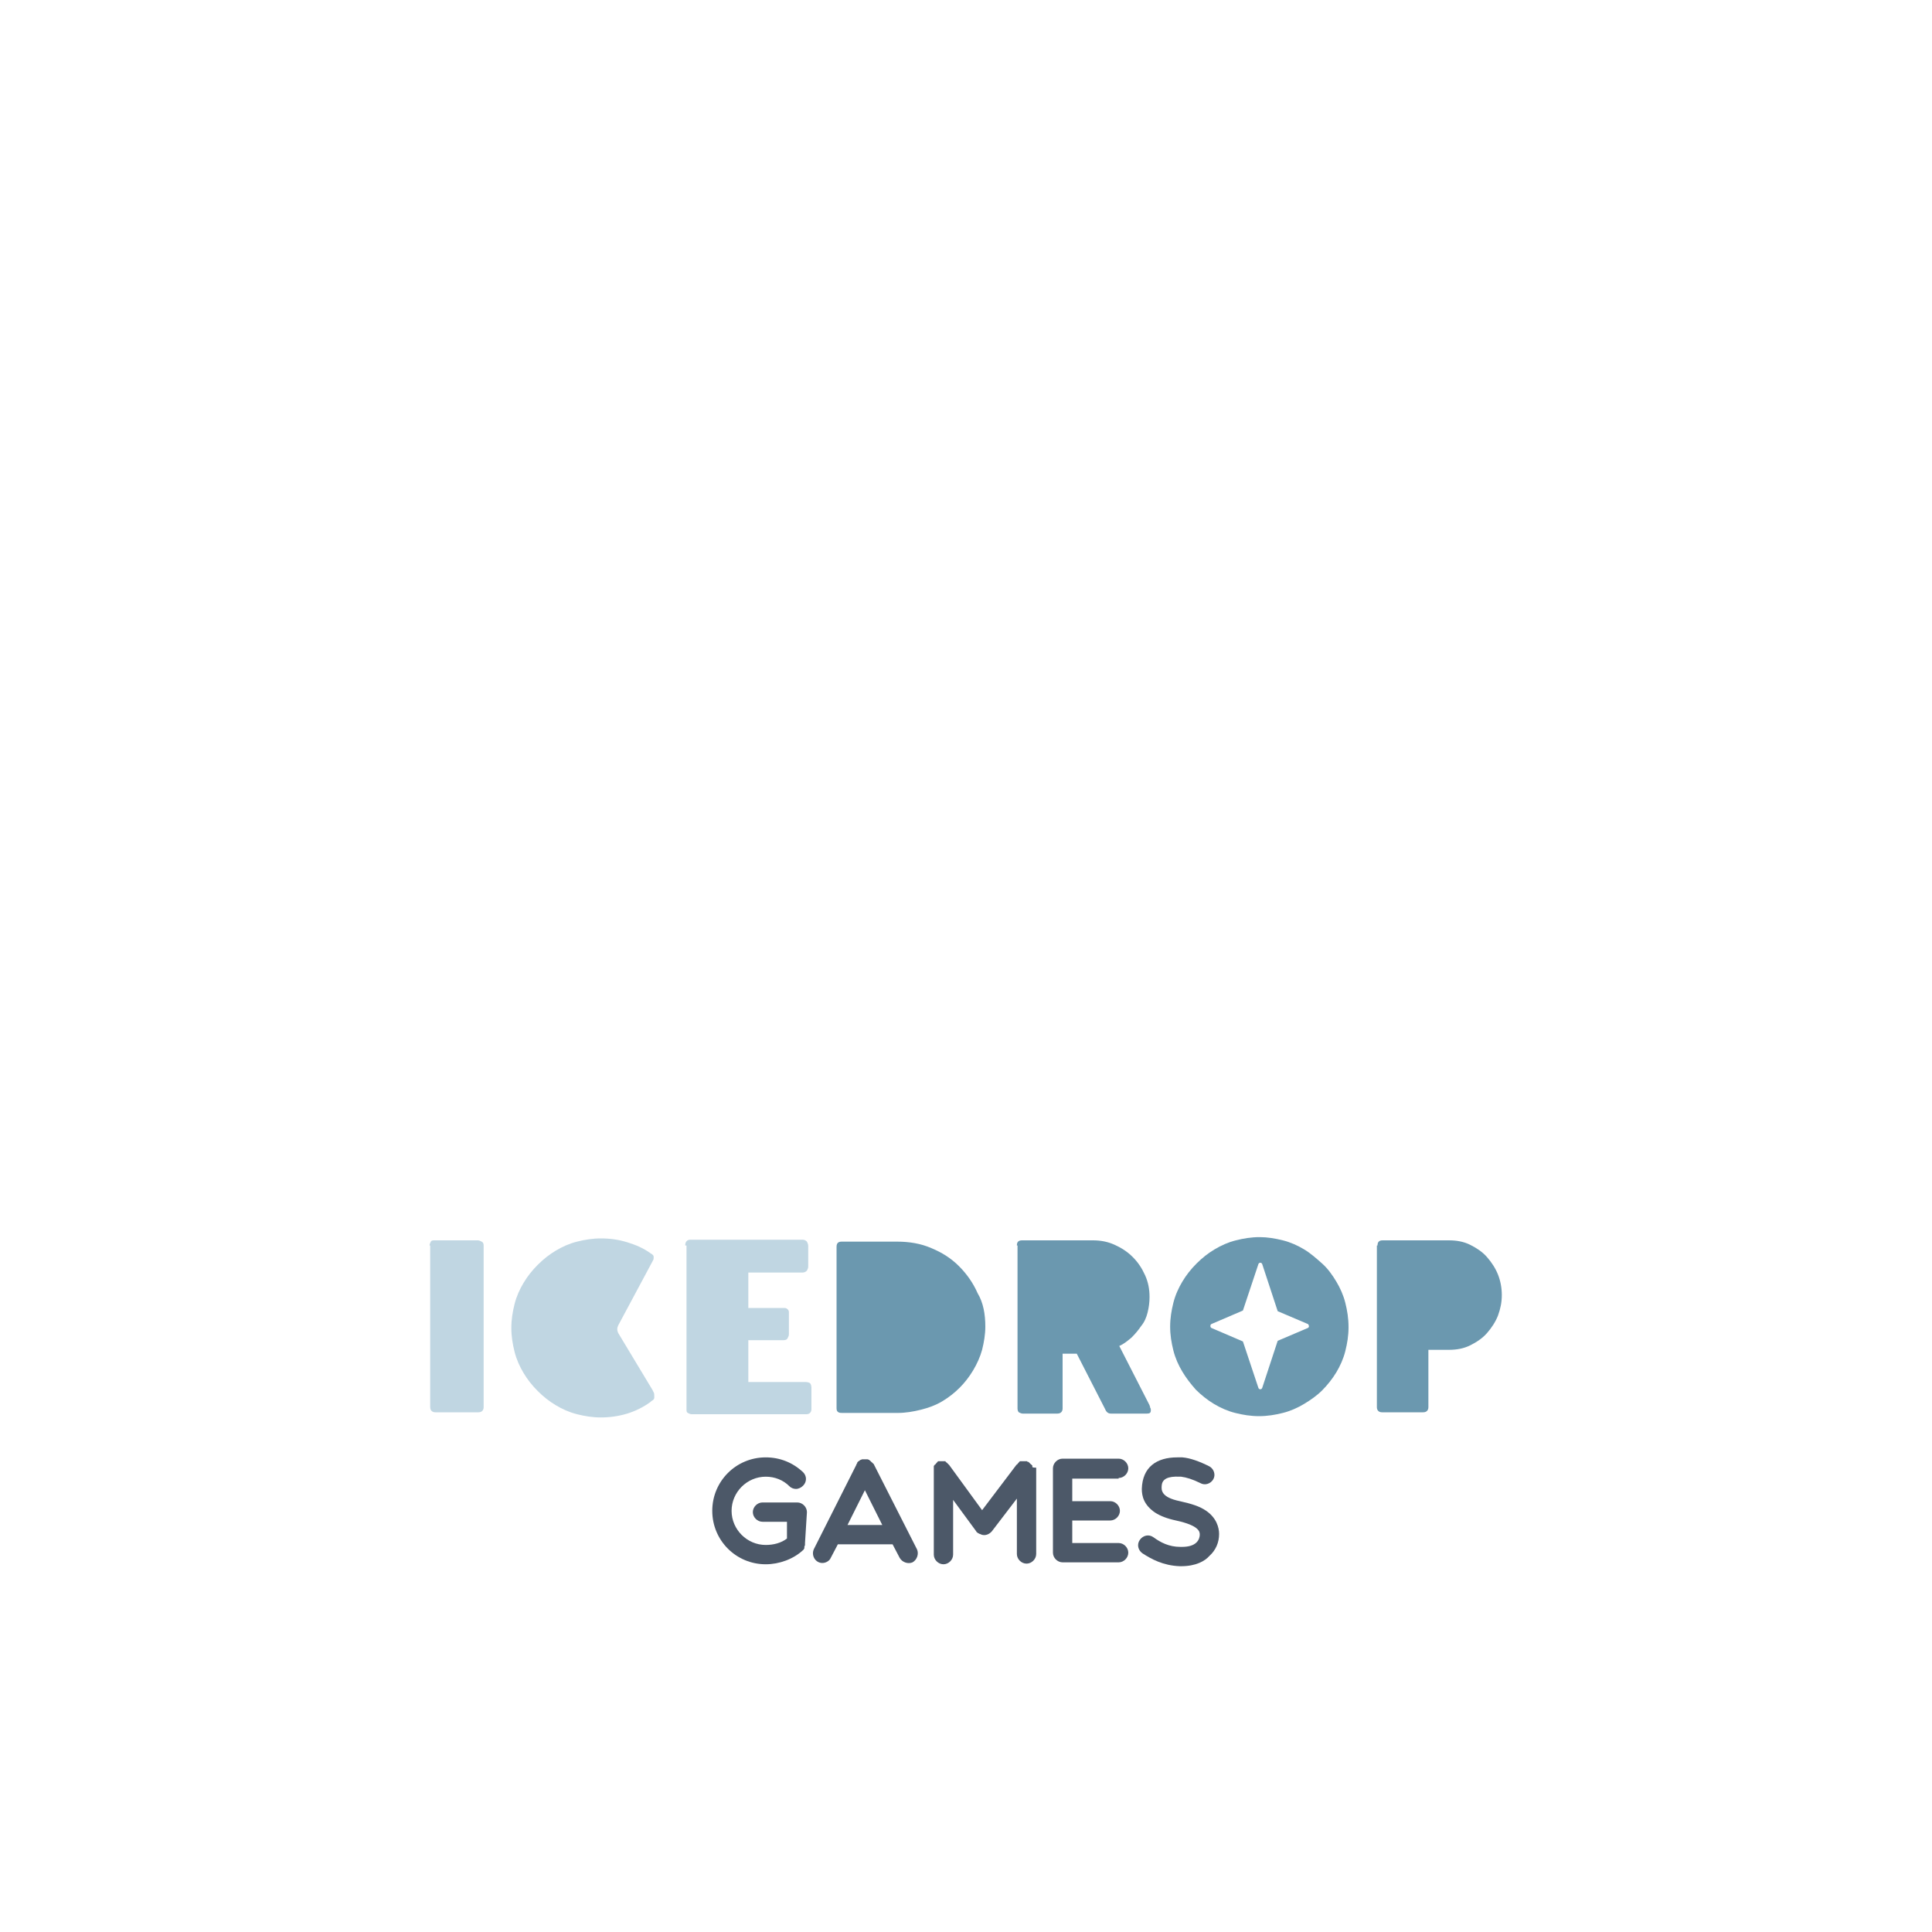
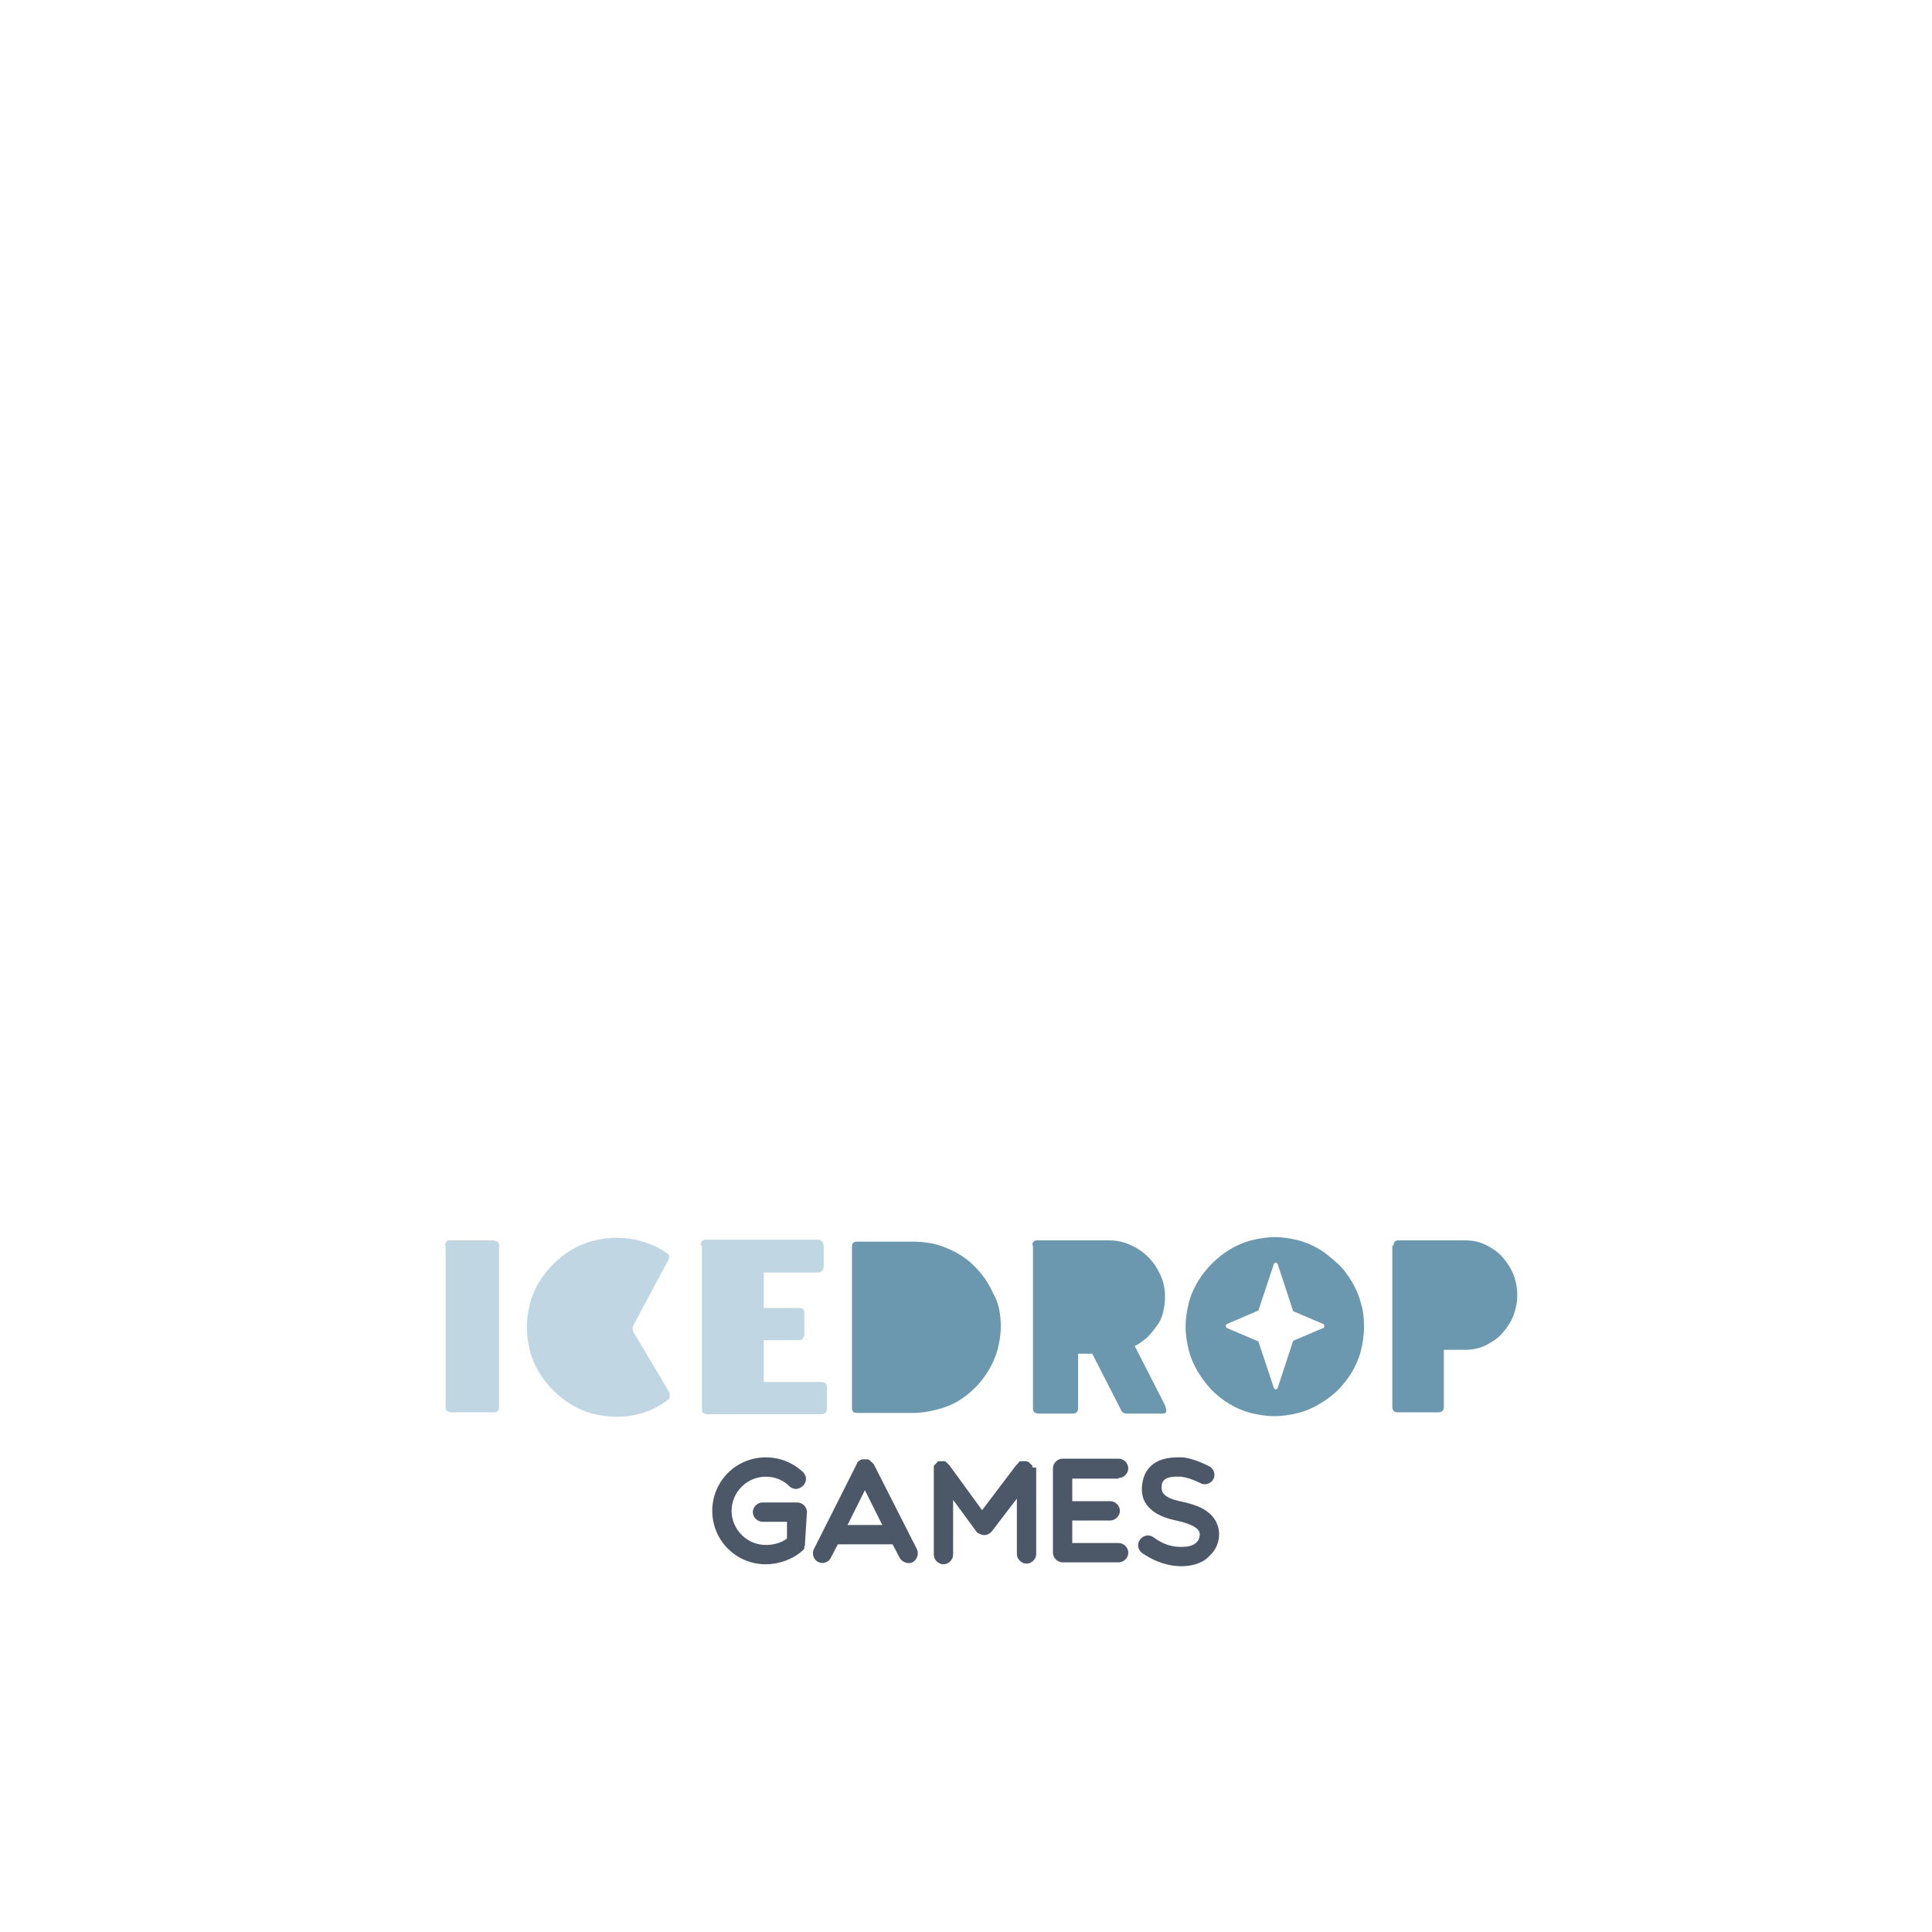
<svg xmlns="http://www.w3.org/2000/svg" version="1.1" id="Layer_1" x="0px" y="0px" viewBox="0 0 300 300" style="enable-background:new 0 0 300 300;" xml:space="preserve">
  <style type="text/css">
	.st0{fill:#A8A8A8;}
	.st1{fill:#C0D6E2;}
	.st2{fill:#6B98AF;}
	.st3{fill:#4C5868;}
</style>
  <path class="st0" d="M210,247.6" />
+   <path class="st0" d="M210,247.6" />
  <g>
-     <path class="st1" d="M66.7,193.4c0-0.2,0.1-0.4,0.2-0.6c0.1-0.2,0.3-0.2,0.6-0.2l6.7,0c0.2,0,0.4,0.1,0.6,0.2   c0.2,0.1,0.3,0.3,0.3,0.6v25.1c0,0.5-0.3,0.8-0.8,0.8l-6.7,0c-0.5,0-0.8-0.3-0.8-0.8V193.4z" />
-     <path class="st1" d="M106.4,193.4c0-0.6,0.3-0.9,0.8-0.9h17.4c0.3,0,0.5,0.1,0.7,0.3c0.1,0.2,0.2,0.4,0.2,0.7v3.2   c0,0.2-0.1,0.4-0.2,0.6c-0.2,0.2-0.4,0.3-0.7,0.3h-8.4v5.5h5.5c0.2,0,0.4,0,0.6,0.2s0.2,0.3,0.2,0.6v3.3c0,0.2-0.1,0.4-0.2,0.6   c-0.1,0.2-0.3,0.3-0.6,0.3h-5.5v6.5h8.9c0.3,0,0.6,0.1,0.7,0.2c0.1,0.1,0.2,0.4,0.2,0.7v3.3c0,0.5-0.3,0.8-0.8,0.8h-17.8   c-0.2,0-0.4-0.1-0.6-0.2s-0.2-0.3-0.2-0.6V193.4z" />
-     <path class="st2" d="M153,206c0,1.2-0.2,2.4-0.5,3.6c-0.3,1.1-0.8,2.2-1.4,3.2c-0.6,1-1.3,1.9-2.1,2.7c-0.8,0.8-1.7,1.5-2.7,2.1   c-1,0.6-2.1,1-3.3,1.3c-1.2,0.3-2.4,0.5-3.6,0.5h-8.6c-0.2,0-0.4,0-0.6-0.1c-0.2-0.1-0.3-0.3-0.3-0.6v-25.1c0-0.6,0.3-0.8,0.8-0.8   h8.6c1.9,0,3.7,0.3,5.3,1c1.7,0.7,3.1,1.6,4.3,2.8s2.2,2.6,2.9,4.2C152.7,202.3,153,204.1,153,206z" />
-     <path class="st2" d="M157.9,193.4c0-0.6,0.3-0.8,0.8-0.8h11c1.2,0,2.3,0.2,3.4,0.7s2,1.1,2.8,1.9c0.8,0.8,1.4,1.7,1.9,2.8   c0.5,1.1,0.7,2.2,0.7,3.4c0,0.8-0.1,1.6-0.3,2.4c-0.2,0.8-0.5,1.5-1,2.1c-0.4,0.6-0.9,1.2-1.5,1.8c-0.6,0.5-1.2,1-1.9,1.3l4.7,9.2   c0,0.1,0.1,0.2,0.1,0.4c0.1,0.1,0.1,0.2,0.1,0.4c0,0.4-0.2,0.5-0.6,0.5h-5.6c-0.4,0-0.7-0.2-0.9-0.7l-4.4-8.6c-0.2,0-0.4,0-0.6,0   c-0.2,0,0.9,0,0.5,0c-0.4,0-0.9,0-1.5,0s0.4,0-0.6,0v8.5c0,0.5-0.3,0.8-0.8,0.8h-5.4c-0.2,0-0.4-0.1-0.6-0.2   c-0.1-0.1-0.2-0.3-0.2-0.6V193.4z" />
-     <path class="st2" d="M213.9,193.4c0-0.6,0.3-0.8,0.8-0.8H225c1.2,0,2.3,0.2,3.3,0.7c1,0.5,1.9,1.1,2.6,1.9s1.3,1.7,1.7,2.7   c0.4,1,0.6,2.1,0.6,3.2c0,1.1-0.2,2.1-0.6,3.2c-0.4,1-1,1.9-1.7,2.7c-0.7,0.8-1.6,1.4-2.6,1.9c-1,0.5-2.1,0.7-3.3,0.7h-3.2v8.9   c0,0.5-0.3,0.8-0.8,0.8h-6.4c-0.5,0-0.8-0.3-0.8-0.8V193.4z" />
-     <path class="st1" d="M101.5,216.2l-0.2-0.4l0,0L96,207c-0.2-0.4-0.2-0.8,0-1.2l5.3-9.9l0,0l0.1-0.2c0.1-0.1,0.1-0.3,0.1-0.4   c0-0.2,0-0.3-0.1-0.4c-0.1-0.1-0.2-0.2-0.4-0.3c-1.1-0.8-2.3-1.3-3.6-1.7c-1.3-0.4-2.6-0.6-4.1-0.6c-1.3,0-2.5,0.2-3.7,0.5   s-2.3,0.8-3.3,1.4c-1,0.6-1.9,1.3-2.8,2.2s-1.6,1.8-2.2,2.8c-0.6,1-1.1,2.1-1.4,3.3c-0.3,1.2-0.5,2.4-0.5,3.7   c0,1.3,0.2,2.5,0.5,3.7c0.3,1.2,0.8,2.3,1.4,3.3c0.6,1,1.3,1.9,2.2,2.8s1.8,1.6,2.8,2.2c1,0.6,2.1,1.1,3.3,1.4s2.4,0.5,3.7,0.5   c1.4,0,2.8-0.2,4.1-0.6c1.3-0.4,2.5-1,3.6-1.8c0.1-0.1,0.2-0.2,0.4-0.3c0.1-0.1,0.2-0.2,0.2-0.4   C101.6,216.5,101.6,216.4,101.5,216.2z" />
-     <path class="st2" d="M208.9,202.3c-0.3-1.2-0.8-2.3-1.4-3.3c-0.6-1-1.3-2-2.2-2.8s-1.8-1.6-2.8-2.2c-1-0.6-2.1-1.1-3.3-1.4   s-2.4-0.5-3.6-0.5c-1.3,0-2.5,0.2-3.7,0.5s-2.3,0.8-3.3,1.4c-1,0.6-1.9,1.3-2.8,2.2s-1.6,1.8-2.2,2.8c-0.6,1-1.1,2.1-1.4,3.3   c-0.3,1.2-0.5,2.4-0.5,3.7c0,1.3,0.2,2.5,0.5,3.7s0.8,2.3,1.4,3.3c0.6,1,1.3,1.9,2.1,2.8c0.8,0.8,1.8,1.6,2.8,2.2   c1,0.6,2.1,1.1,3.3,1.4s2.4,0.5,3.7,0.5c1.3,0,2.5-0.2,3.7-0.5s2.3-0.8,3.3-1.4c1-0.6,2-1.3,2.8-2.1c0.8-0.8,1.6-1.8,2.2-2.8   c0.6-1,1.1-2.1,1.4-3.3s0.5-2.4,0.5-3.7C209.4,204.7,209.2,203.5,208.9,202.3z M203.1,206.2l-4.7,2l-2.4,7.3   c-0.1,0.3-0.5,0.3-0.6,0l-2.4-7.2l-4.9-2.1c-0.2-0.1-0.2-0.5,0-0.6l4.9-2.1l2.4-7.2c0.1-0.3,0.5-0.3,0.6,0l2.4,7.3l4.7,2   C203.3,205.8,203.3,206.1,203.1,206.2z" />
+     <path class="st1" d="M69.1,193.4c0-0.2,0.1-0.4,0.2-0.6c0.1-0.2,0.3-0.2,0.6-0.2l6.7,0c0.2,0,0.4,0.1,0.6,0.2   c0.2,0.1,0.3,0.3,0.3,0.6v25.1c0,0.5-0.3,0.8-0.8,0.8l-6.7,0c-0.5,0-0.8-0.3-0.8-0.8V193.4z" />
+     <path class="st1" d="M108.8,193.4c0-0.6,0.3-0.9,0.8-0.9H127c0.3,0,0.5,0.1,0.7,0.3c0.1,0.2,0.2,0.4,0.2,0.7v3.2   c0,0.2-0.1,0.4-0.2,0.6c-0.2,0.2-0.4,0.3-0.7,0.3h-8.4v5.5h5.5c0.2,0,0.4,0,0.6,0.2s0.2,0.3,0.2,0.6v3.3c0,0.2-0.1,0.4-0.2,0.6   c-0.1,0.2-0.3,0.3-0.6,0.3h-5.5v6.5h8.9c0.3,0,0.6,0.1,0.7,0.2c0.1,0.1,0.2,0.4,0.2,0.7v3.3c0,0.5-0.3,0.8-0.8,0.8h-17.8   c-0.2,0-0.4-0.1-0.6-0.2s-0.2-0.3-0.2-0.6V193.4z" />
+     <path class="st2" d="M155.4,206c0,1.2-0.2,2.4-0.5,3.6c-0.3,1.1-0.8,2.2-1.4,3.2c-0.6,1-1.3,1.9-2.1,2.7c-0.8,0.8-1.7,1.5-2.7,2.1   c-1,0.6-2.1,1-3.3,1.3c-1.2,0.3-2.4,0.5-3.6,0.5h-8.6c-0.2,0-0.4,0-0.6-0.1c-0.2-0.1-0.3-0.3-0.3-0.6v-25.1c0-0.6,0.3-0.8,0.8-0.8   h8.6c1.9,0,3.7,0.3,5.3,1c1.7,0.7,3.1,1.6,4.3,2.8s2.2,2.6,2.9,4.2C155.1,202.3,155.4,204.1,155.4,206z" />
+     <path class="st2" d="M160.3,193.4c0-0.6,0.3-0.8,0.8-0.8h11c1.2,0,2.3,0.2,3.4,0.7s2,1.1,2.8,1.9c0.8,0.8,1.4,1.7,1.9,2.8   c0.5,1.1,0.7,2.2,0.7,3.4c0,0.8-0.1,1.6-0.3,2.4c-0.2,0.8-0.5,1.5-1,2.1c-0.4,0.6-0.9,1.2-1.5,1.8c-0.6,0.5-1.2,1-1.9,1.3l4.7,9.2   c0,0.1,0.1,0.2,0.1,0.4c0.1,0.1,0.1,0.2,0.1,0.4c0,0.4-0.2,0.5-0.6,0.5h-5.6c-0.4,0-0.7-0.2-0.9-0.7l-4.4-8.6c-0.2,0-0.4,0-0.6,0   c-0.2,0,0.9,0,0.5,0c-0.4,0-0.9,0-1.5,0s0.4,0-0.6,0v8.5c0,0.5-0.3,0.8-0.8,0.8h-5.4c-0.2,0-0.4-0.1-0.6-0.2   c-0.1-0.1-0.2-0.3-0.2-0.6V193.4z" />
+     <path class="st2" d="M216.4,193.4c0-0.6,0.3-0.8,0.8-0.8h10.2c1.2,0,2.3,0.2,3.3,0.7c1,0.5,1.9,1.1,2.6,1.9s1.3,1.7,1.7,2.7   c0.4,1,0.6,2.1,0.6,3.2c0,1.1-0.2,2.1-0.6,3.2c-0.4,1-1,1.9-1.7,2.7c-0.7,0.8-1.6,1.4-2.6,1.9c-1,0.5-2.1,0.7-3.3,0.7h-3.2v8.9   c0,0.5-0.3,0.8-0.8,0.8h-6.4c-0.5,0-0.8-0.3-0.8-0.8V193.4z" />
+     <path class="st1" d="M103.9,216.2l-0.2-0.4l0,0l-5.3-8.9c-0.2-0.4-0.2-0.8,0-1.2l5.3-9.9l0,0l0.1-0.2c0.1-0.1,0.1-0.3,0.1-0.4   c0-0.2,0-0.3-0.1-0.4c-0.1-0.1-0.2-0.2-0.4-0.3c-1.1-0.8-2.3-1.3-3.6-1.7c-1.3-0.4-2.6-0.6-4.1-0.6c-1.3,0-2.5,0.2-3.7,0.5   s-2.3,0.8-3.3,1.4c-1,0.6-1.9,1.3-2.8,2.2s-1.6,1.8-2.2,2.8c-0.6,1-1.1,2.1-1.4,3.3c-0.3,1.2-0.5,2.4-0.5,3.7   c0,1.3,0.2,2.5,0.5,3.7c0.3,1.2,0.8,2.3,1.4,3.3c0.6,1,1.3,1.9,2.2,2.8s1.8,1.6,2.8,2.2c1,0.6,2.1,1.1,3.3,1.4s2.4,0.5,3.7,0.5   c1.4,0,2.8-0.2,4.1-0.6c1.3-0.4,2.5-1,3.6-1.8c0.1-0.1,0.2-0.2,0.4-0.3c0.1-0.1,0.2-0.2,0.2-0.4C104,216.5,104,216.4,103.9,216.2z" />
+     <path class="st2" d="M211.3,202.3c-0.3-1.2-0.8-2.3-1.4-3.3c-0.6-1-1.3-2-2.2-2.8s-1.8-1.6-2.8-2.2c-1-0.6-2.1-1.1-3.3-1.4   s-2.4-0.5-3.6-0.5c-1.3,0-2.5,0.2-3.7,0.5s-2.3,0.8-3.3,1.4c-1,0.6-1.9,1.3-2.8,2.2s-1.6,1.8-2.2,2.8c-0.6,1-1.1,2.1-1.4,3.3   c-0.3,1.2-0.5,2.4-0.5,3.7c0,1.3,0.2,2.5,0.5,3.7s0.8,2.3,1.4,3.3c0.6,1,1.3,1.9,2.1,2.8c0.8,0.8,1.8,1.6,2.8,2.2   c1,0.6,2.1,1.1,3.3,1.4s2.4,0.5,3.7,0.5c1.3,0,2.5-0.2,3.7-0.5s2.3-0.8,3.3-1.4c1-0.6,2-1.3,2.8-2.1c0.8-0.8,1.6-1.8,2.2-2.8   c0.6-1,1.1-2.1,1.4-3.3s0.5-2.4,0.5-3.7C211.8,204.7,211.7,203.5,211.3,202.3z M205.5,206.2l-4.7,2l-2.4,7.3   c-0.1,0.3-0.5,0.3-0.6,0l-2.4-7.2l-4.9-2.1c-0.2-0.1-0.2-0.5,0-0.6l4.9-2.1l2.4-7.2c0.1-0.3,0.5-0.3,0.6,0l2.4,7.3l4.7,2   C205.7,205.8,205.7,206.1,205.5,206.2z" />
  </g>
  <g>
    <path class="st3" d="M125.3,234.8L125.3,234.8L125.3,234.8c0-0.8-0.7-1.5-1.5-1.5h-5.4c-0.8,0-1.5,0.7-1.5,1.5s0.7,1.5,1.5,1.5h3.8   h0h0l0,0v2.6c-0.9,0.7-2.1,1-3.3,1c0,0,0,0,0,0c-2.9,0-5.3-2.4-5.3-5.3c0-2.9,2.4-5.3,5.3-5.3c1.4,0,2.7,0.5,3.7,1.5   c0.3,0.3,0.7,0.4,1,0.4c0.4,0,0.8-0.2,1.1-0.5c0.6-0.6,0.6-1.5,0-2.1c-1.6-1.5-3.6-2.3-5.8-2.3c-4.6,0-8.3,3.7-8.3,8.3   c0,4.6,3.7,8.3,8.3,8.3h0l0,0c2.1,0,4.3-0.8,5.8-2.2c0,0,0,0,0,0c0,0,0,0,0,0c0,0,0.1-0.1,0.1-0.1c0,0,0,0,0,0   c0-0.1,0.1-0.1,0.1-0.2c0,0,0,0,0-0.1c0,0,0-0.1,0-0.1c0,0,0,0,0,0c0,0,0,0,0,0c0-0.1,0.1-0.2,0.1-0.3c0,0,0,0,0,0.1c0,0,0,0,0-0.1   c0,0,0,0,0,0c0,0,0,0,0,0c0,0,0,0,0-0.1c0,0,0-0.1,0-0.1c0,0,0,0,0-0.1L125.3,234.8z M125.2,240.2   C125.2,240.1,125.2,240.1,125.2,240.2C125.2,240.1,125.2,240.1,125.2,240.2C125.2,240.1,125.2,240.1,125.2,240.2z" />
    <path class="st3" d="M125.3,239.8C125.3,239.8,125.3,239.8,125.3,239.8C125.3,239.9,125.3,239.9,125.3,239.8   C125.3,239.9,125.3,239.9,125.3,239.8z" />
    <polygon class="st3" points="119,242.9 119,242.9 119,242.9  " />
    <path class="st3" d="M135.7,227.4C135.7,227.4,135.7,227.4,135.7,227.4c0,0,0-0.1-0.1-0.1c0,0,0,0,0,0c-0.1-0.1-0.1-0.2-0.2-0.2   c0,0,0,0-0.1-0.1c-0.1-0.1-0.1-0.1-0.2-0.2c0,0-0.1,0-0.1-0.1c0,0,0,0,0,0c-0.1,0-0.2-0.1-0.3-0.1c0,0,0,0,0,0c-0.1,0-0.2,0-0.3,0   c0,0,0,0,0,0c0,0,0,0-0.1,0c-0.1,0-0.2,0-0.3,0c0,0-0.1,0-0.1,0c-0.1,0-0.2,0.1-0.3,0.1c0,0-0.1,0-0.1,0.1c-0.1,0-0.1,0.1-0.2,0.1   c0,0-0.1,0.1-0.1,0.1c-0.1,0.1-0.1,0.1-0.1,0.2c0,0,0,0.1-0.1,0.1c0,0,0,0,0,0.1l-6.6,13.1c-0.5,1,0.2,2.2,1.3,2.2   c0.5,0,1.1-0.3,1.3-0.8l1.1-2.1l0,0h8.5h0l1.1,2.1c0.4,0.7,1.3,1,2,0.7c0.7-0.4,1-1.3,0.7-2L135.7,227.4z M135.8,228.4   C135.8,228.4,135.8,228.4,135.8,228.4C135.8,228.4,135.8,228.4,135.8,228.4C135.8,228.4,135.8,228.4,135.8,228.4z M134.3,231.4   l2.7,5.4h-5.4L134.3,231.4z M135.8,228.1C135.8,228.1,135.8,228.1,135.8,228.1C135.8,228,135.8,228,135.8,228.1   C135.8,228,135.8,228.1,135.8,228.1z M135.8,227.7c0,0,0,0.1,0,0.1C135.8,227.7,135.8,227.7,135.8,227.7z" />
    <path class="st3" d="M160.3,227.8c0,0,0-0.1,0-0.1c0,0,0-0.1,0-0.1c0,0,0-0.1-0.1-0.1c0,0,0,0,0,0c0,0,0-0.1-0.1-0.1   c0,0-0.1-0.1-0.1-0.1c0,0-0.1-0.1-0.1-0.1c0,0-0.1-0.1-0.1-0.1c0,0,0,0-0.1-0.1c0,0,0,0,0,0c0,0,0,0,0,0c0,0,0,0-0.1,0c0,0,0,0,0,0   c0,0-0.1,0-0.1-0.1c0,0-0.1,0-0.1,0c0,0-0.1,0-0.1,0c0,0,0,0-0.1,0c0,0-0.1,0-0.1,0c-0.1,0-0.1,0-0.2,0c0,0,0,0,0,0   c0,0-0.1,0-0.1,0c-0.1,0-0.1,0-0.2,0c0,0,0,0,0,0c0,0-0.1,0-0.1,0c0,0-0.1,0-0.1,0c0,0-0.1,0-0.1,0.1c0,0-0.1,0-0.1,0.1   c0,0,0,0,0,0c0,0,0,0,0,0c0,0,0,0-0.1,0.1c0,0-0.1,0.1-0.1,0.1c0,0,0,0,0,0c0,0,0,0.1-0.1,0.1c0,0,0,0-0.1,0.1l-5.3,7l-5.1-7   c0,0,0,0-0.1-0.1c0,0-0.1-0.1-0.1-0.1c0,0-0.1-0.1-0.1-0.1c0,0-0.1-0.1-0.1-0.1c0,0-0.1,0-0.1-0.1c0,0-0.1,0-0.1-0.1   c0,0-0.1,0-0.1,0c0,0-0.1,0-0.1,0c0,0,0,0,0,0c-0.1,0-0.1,0-0.2,0c0,0-0.1,0-0.1,0c0,0,0,0,0,0c-0.1,0-0.1,0-0.2,0c0,0-0.1,0-0.1,0   c0,0,0,0-0.1,0c0,0-0.1,0-0.1,0c0,0-0.1,0-0.1,0c0,0-0.1,0-0.1,0.1c0,0,0,0,0,0c0,0-0.1,0-0.1,0.1c0,0,0,0,0,0c0,0,0,0,0,0   c0,0,0,0-0.1,0.1c0,0-0.1,0.1-0.1,0.1c0,0,0,0,0,0c0,0,0,0,0,0c0,0,0,0.1-0.1,0.1c0,0-0.1,0.1-0.1,0.1c0,0,0,0.1-0.1,0.1   c0,0,0,0,0,0.1c0,0,0,0.1,0,0.1c0,0,0,0.1,0,0.1c0,0,0,0.1,0,0.1c0,0.1,0,0.1,0,0.2c0,0,0,0.1,0,0.1v13.1c0,0.8,0.7,1.5,1.5,1.5   c0.8,0,1.5-0.7,1.5-1.5v-8.5v0l3.6,4.9c0,0,0,0,0,0c0,0.1,0.1,0.1,0.2,0.2c0,0,0.1,0.1,0.1,0.1c0,0,0,0,0,0c0,0,0,0,0.1,0   c0.1,0.1,0.1,0.1,0.2,0.1c0.5,0.3,1.2,0.2,1.7-0.3c0,0,0.1-0.1,0.1-0.1c0,0,0,0,0,0c0,0,0,0,0,0l3.9-5.1v0v8.6   c0,0.8,0.7,1.5,1.5,1.5s1.5-0.7,1.5-1.5V228c0,0,0-0.1,0-0.1C160.3,227.9,160.3,227.8,160.3,227.8z" />
    <path class="st3" d="M173.7,229.5c0.8,0,1.5-0.7,1.5-1.5s-0.7-1.5-1.5-1.5H165c-0.8,0-1.5,0.7-1.5,1.5v13.1c0,0.8,0.7,1.5,1.5,1.5   h8.7c0.8,0,1.5-0.7,1.5-1.5s-0.7-1.5-1.5-1.5h-7.2v-3.5h5.9c0.8,0,1.5-0.7,1.5-1.5s-0.7-1.5-1.5-1.5h-5.9v-3.5H173.7z" />
    <path class="st3" d="M189.3,238.2L189.3,238.2c0-0.4-0.2-0.8-0.4-1.1c-0.1-0.1-0.3-0.2-0.5-0.3s-0.4-0.1-0.6-0.1l0,0   c0.2,0,0.4,0,0.6,0.1s0.3,0.2,0.5,0.3C189.1,237.4,189.3,237.8,189.3,238.2c0-1-0.4-2.5-2-3.6c-1-0.7-2.3-1.1-4.1-1.5c0,0,0,0,0,0   c0,0,0,0,0,0c-2.9-0.6-2.9-1.7-2.8-2.5c0.1-0.9,0.9-1.4,2.8-1.3c0.1,0,0.2,0,0.2,0c0,0,0,0,0,0c0.8,0.1,1.8,0.4,3,1   c0.7,0.4,1.6,0.1,2-0.6c0.4-0.7,0.1-1.6-0.6-2c-1.6-0.8-3-1.3-4.2-1.4c0,0,0,0,0,0c0,0,0,0,0,0c0,0,0,0,0,0c-0.3,0-0.5,0-0.8,0   c-3.2,0-5.4,1.5-5.5,4.9c0,1.1,0.3,2.5,2.1,3.7c0.8,0.5,1.8,0.9,3.2,1.2c0,0,0,0,0,0c0,0,0,0,0,0c0,0,0,0,0,0c0,0,0,0,0,0   c0,0,0,0,0,0c0,0,0,0,0,0c0,0,0,0,0,0c3.7,0.8,3.7,1.8,3.7,2.2c0,0,0,0,0,0c0,0,0,0,0,0c0,0.3-0.1,0.8-0.5,1.2   c-0.5,0.5-1.3,0.7-2.3,0.7c-0.1,0-0.1,0-0.2,0c0,0,0,0,0,0c-1.8,0-3.1-0.7-4.2-1.5c-0.7-0.5-1.6-0.3-2.1,0.4   c-0.5,0.7-0.3,1.6,0.4,2.1c1.4,0.9,3.2,1.9,5.8,2c0,0,0,0,0,0c0,0,0,0,0,0c0,0,0,0,0,0c0.1,0,0.2,0,0.2,0c2.3,0,3.7-0.8,4.4-1.6   C188.8,240.7,189.3,239.5,189.3,238.2L189.3,238.2z M183.4,226.3C183.4,226.3,183.4,226.3,183.4,226.3   C183.4,226.3,183.4,226.3,183.4,226.3C183.4,226.3,183.4,226.3,183.4,226.3z" />
  </g>
</svg>
